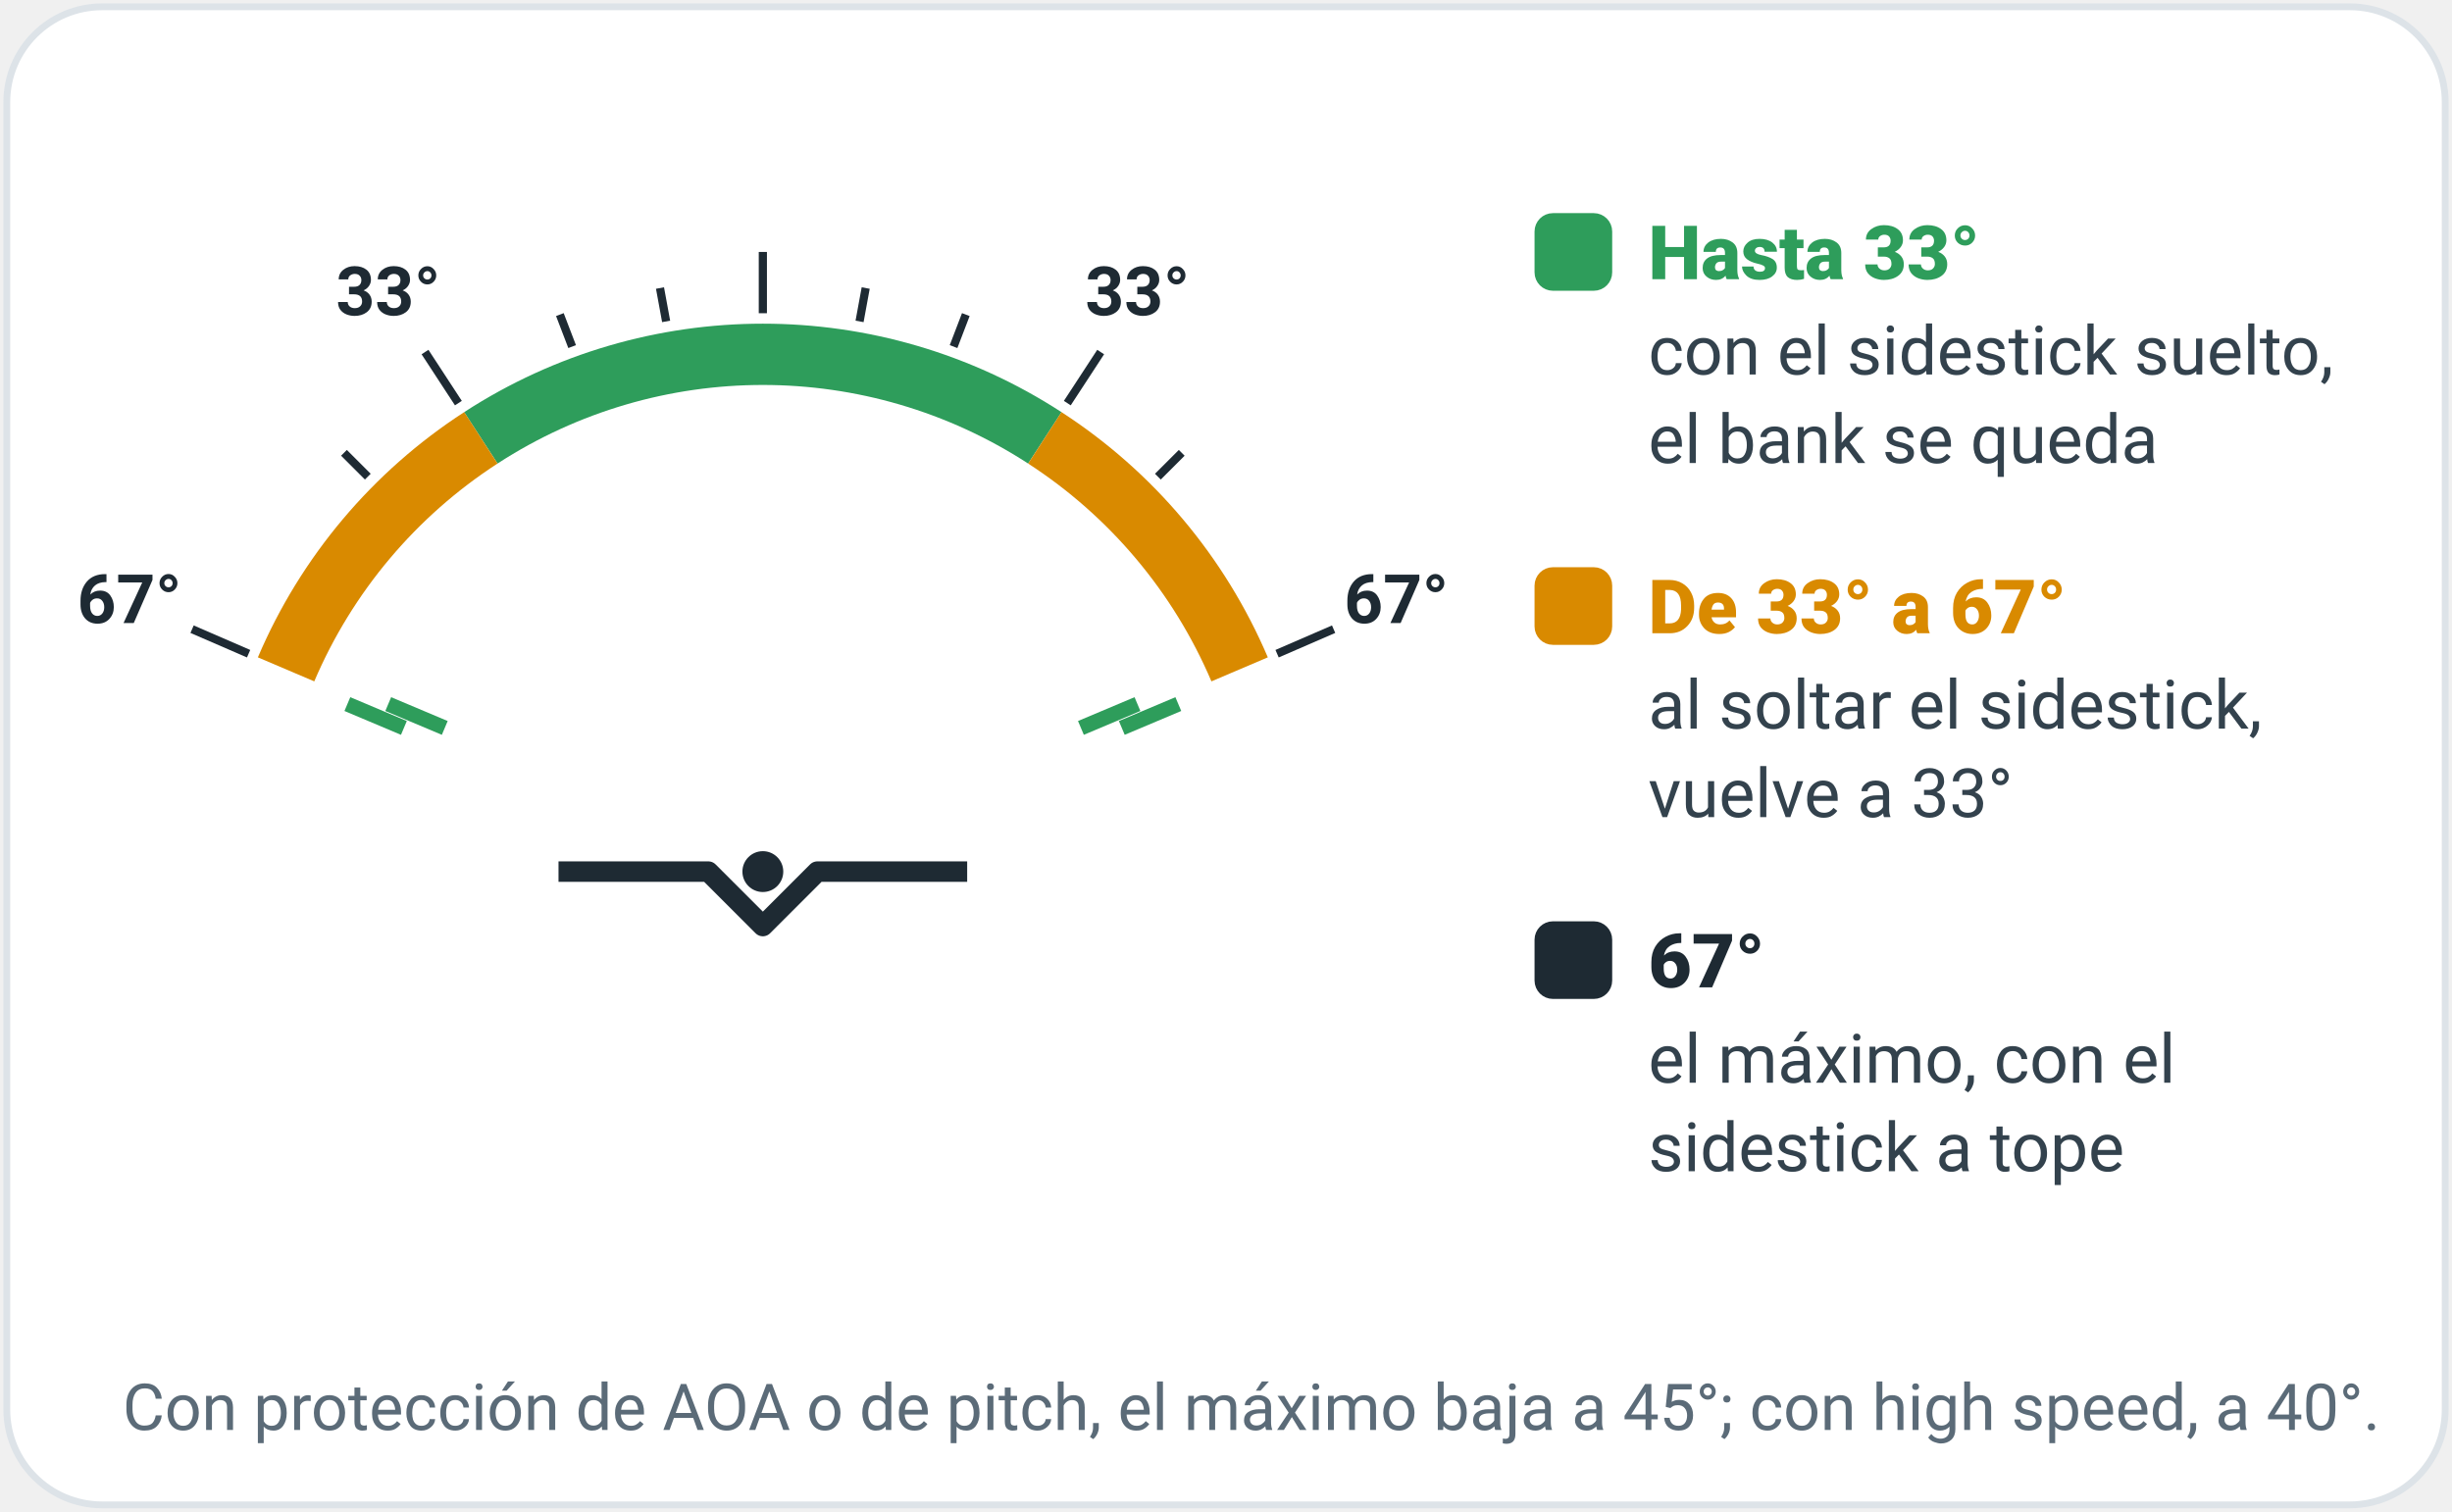
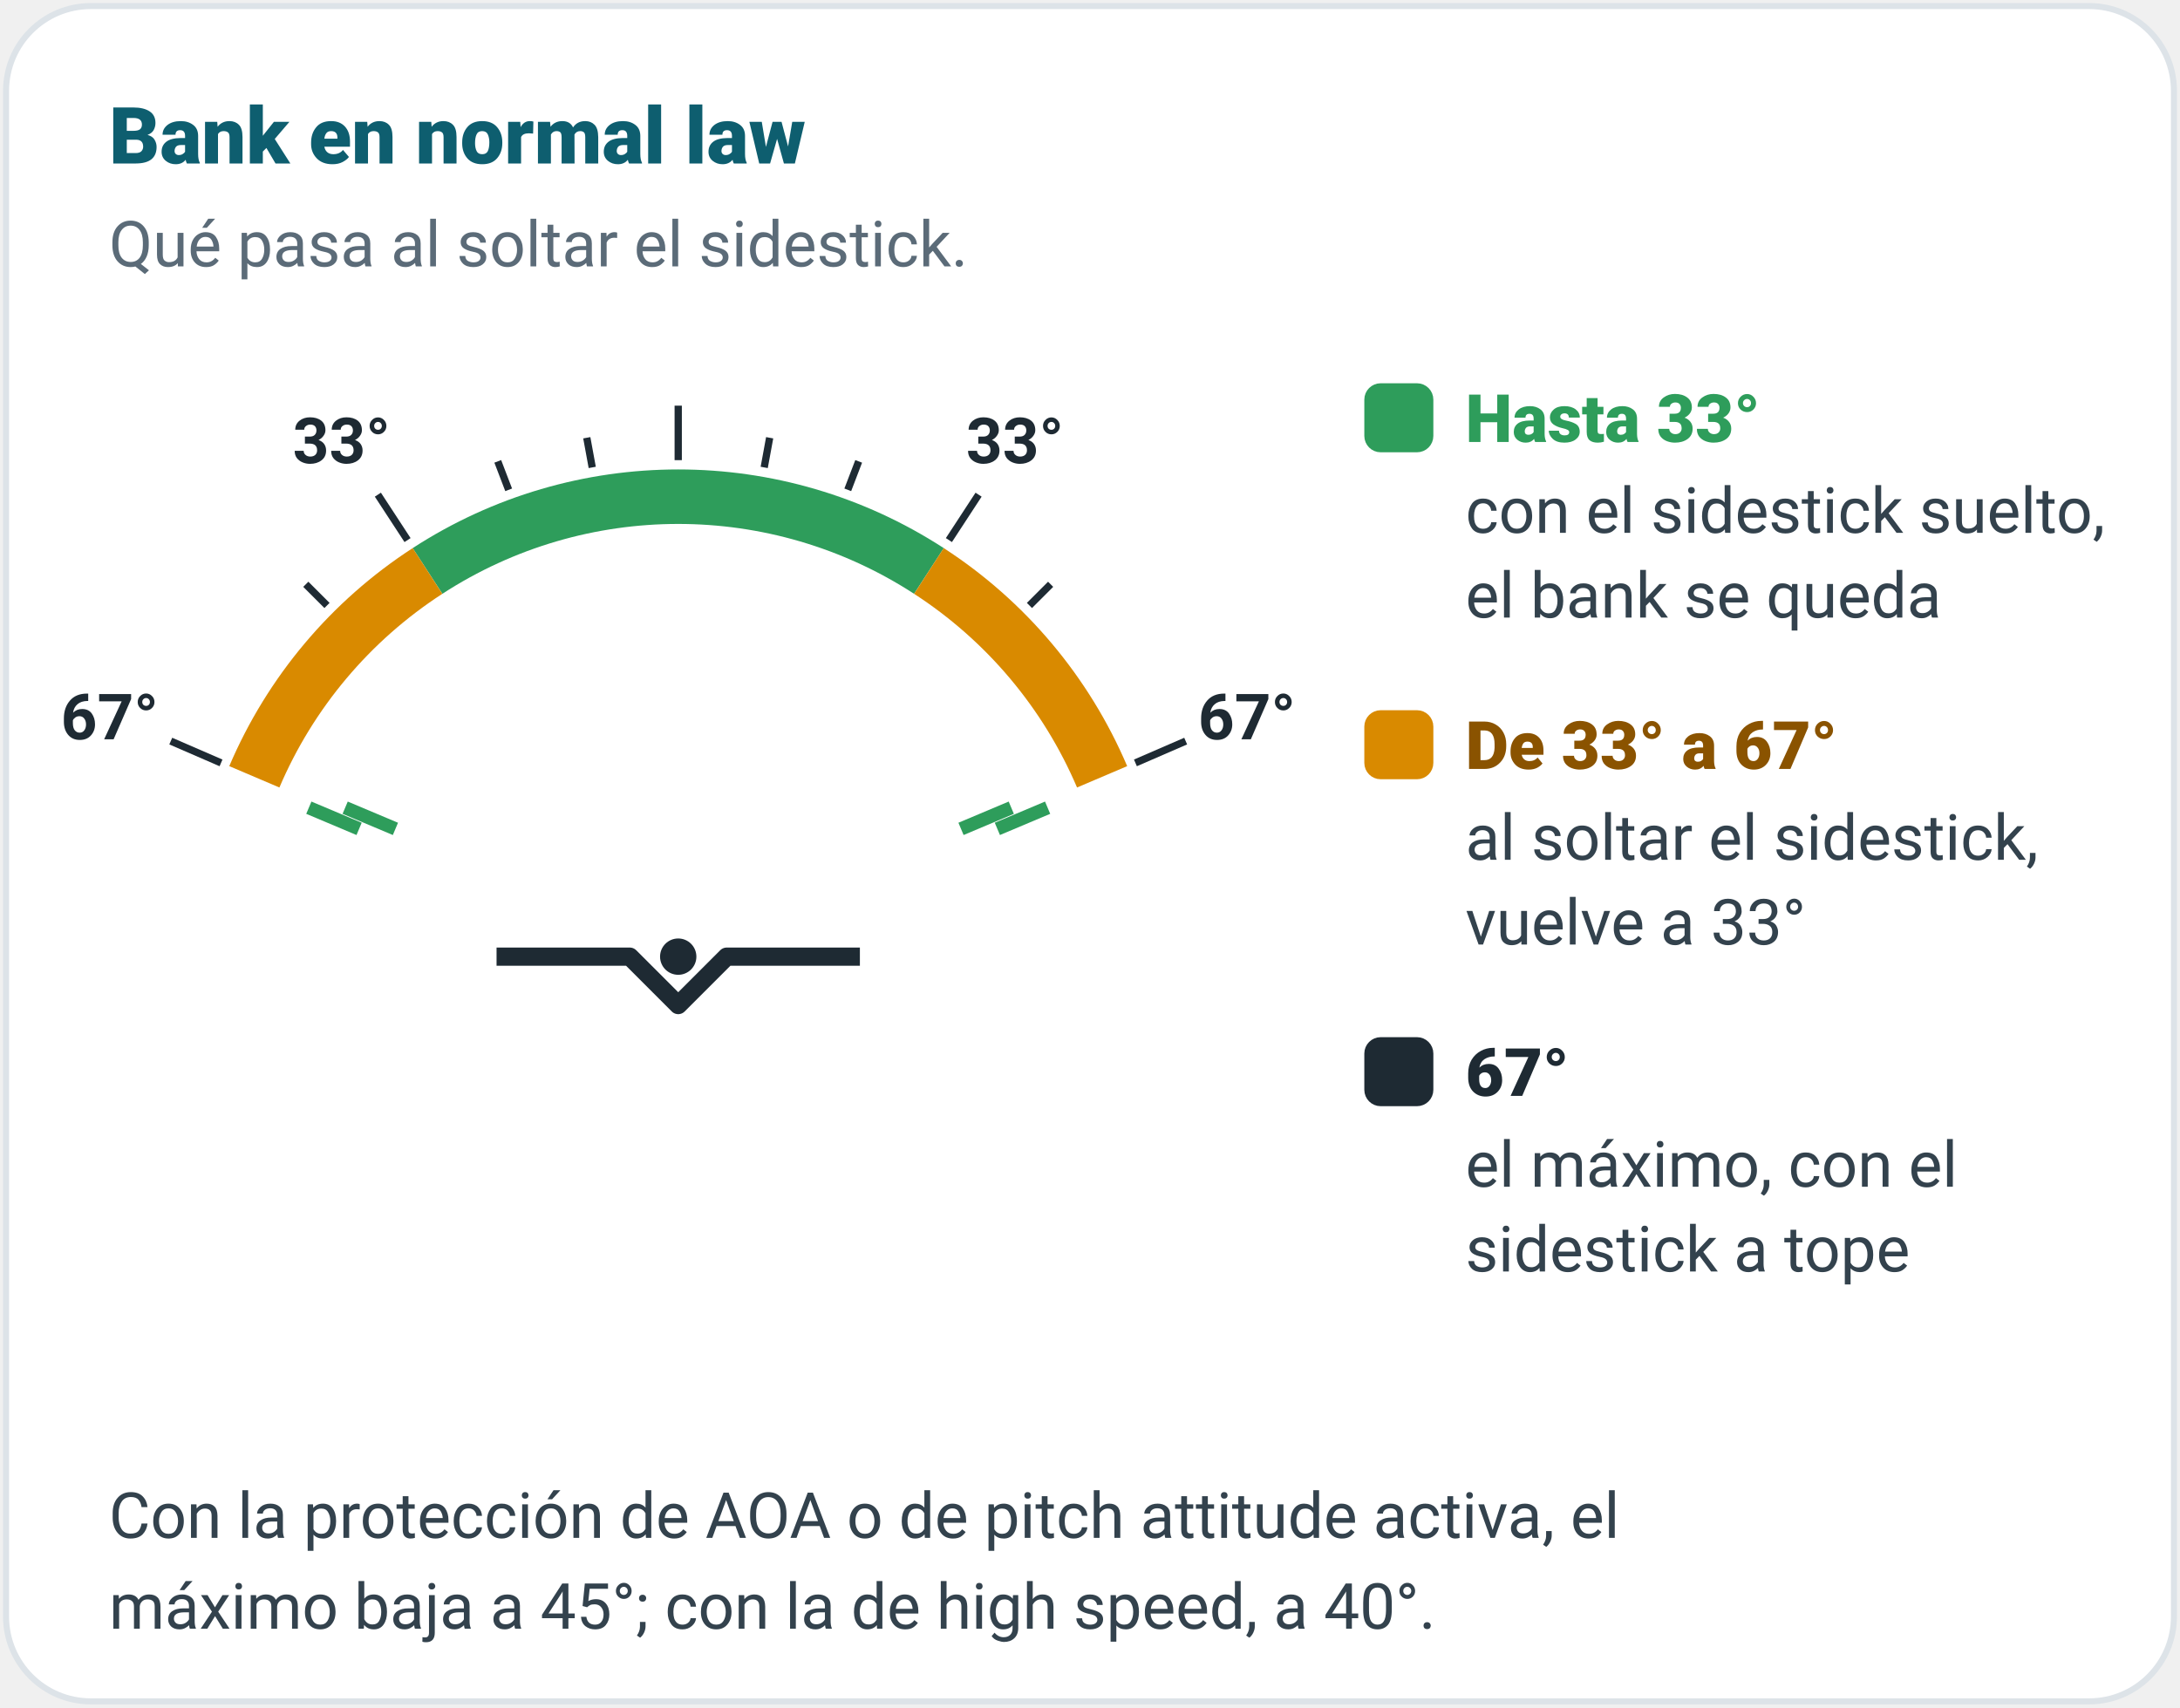
- <svg xmlns="http://www.w3.org/2000/svg" viewBox="0 0 360 222" font-family="system-ui, -apple-system, 'Segoe UI', Roboto, sans-serif" role="img" aria-labelledby="t d">
-   <rect x="1" y="1" width="358" height="220" rx="14" fill="#FFFFFF" stroke="#DDE3E8" />
-   <path d="M70.6 64.3 A76 76 0 0 1 153.4 64.3" fill="none" stroke="#2E9D5B" stroke-width="9" stroke-linecap="butt" />
-   <path d="M153.4 64.3 A76 76 0 0 1 182 98.3" fill="none" stroke="#D98A00" stroke-width="9" stroke-linecap="butt" />
-   <path d="M42 98.3 A76 76 0 0 1 70.6 64.3" fill="none" stroke="#D98A00" stroke-width="9" stroke-linecap="butt" />
-   <line x1="36.5" y1="96" x2="28.2" y2="92.4" stroke="#1E2A33" stroke-width="1.2" />
-   <line x1="54" y1="70" x2="50.5" y2="66.5" stroke="#1E2A33" stroke-width="1.2" />
-   <line x1="67.3" y1="59.2" x2="62.4" y2="51.7" stroke="#1E2A33" stroke-width="1.2" />
-   <line x1="84" y1="50.9" x2="82.2" y2="46.2" stroke="#1E2A33" stroke-width="1.2" />
-   <line x1="97.8" y1="47.2" x2="96.9" y2="42.3" stroke="#1E2A33" stroke-width="1.2" />
-   <line x1="112" y1="46" x2="112" y2="37" stroke="#1E2A33" stroke-width="1.2" />
-   <line x1="126.2" y1="47.2" x2="127.1" y2="42.3" stroke="#1E2A33" stroke-width="1.2" />
-   <line x1="140" y1="50.9" x2="141.8" y2="46.2" stroke="#1E2A33" stroke-width="1.2" />
-   <line x1="156.7" y1="59.2" x2="161.6" y2="51.7" stroke="#1E2A33" stroke-width="1.2" />
-   <line x1="170" y1="70" x2="173.5" y2="66.5" stroke="#1E2A33" stroke-width="1.2" />
-   <line x1="187.5" y1="96" x2="195.8" y2="92.4" stroke="#1E2A33" stroke-width="1.2" />
-   <text x="167" y="46.3" text-anchor="middle" font-size="10" font-weight="700" fill="#1E2A33">33°</text>
-   <text x="57" y="46.3" text-anchor="middle" font-size="10" font-weight="700" fill="#1E2A33">33°</text>
-   <text x="205" y="91.5" text-anchor="middle" font-size="10" font-weight="700" fill="#1E2A33">67°</text>
-   <text x="19" y="91.5" text-anchor="middle" font-size="10" font-weight="700" fill="#1E2A33">67°</text>
-   <line x1="167" y1="103.4" x2="158.7" y2="106.9" stroke="#2E9D5B" stroke-width="2.2" />
-   <line x1="173" y1="103.4" x2="164.7" y2="106.9" stroke="#2E9D5B" stroke-width="2.2" />
-   <line x1="51" y1="103.4" x2="59.3" y2="106.9" stroke="#2E9D5B" stroke-width="2.2" />
-   <line x1="57" y1="103.4" x2="65.3" y2="106.9" stroke="#2E9D5B" stroke-width="2.2" />
-   <path d="M82 128 h22 l8 8 l8 -8 h22" fill="none" stroke="#1E2A33" stroke-width="3" stroke-linejoin="round" />
-   <circle cx="112" cy="128" r="3" fill="#1E2A33" />
-   <rect x="226" y="32" width="10" height="10" rx="2" fill="#2E9D5B" stroke="#2E9D5B" stroke-width="1.4" />
-   <text x="242" y="41" font-size="11" font-weight="800" fill="#2E9D5B">Hasta 33°</text>
-   <text x="242" y="55" font-size="10" fill="#33424D">con el sidestick suelto,</text>
-   <text x="242" y="68" font-size="10" fill="#33424D">el bank se queda</text>
-   <rect x="226" y="84" width="10" height="10" rx="2" fill="#D98A00" stroke="#D98A00" stroke-width="1.4" />
-   <text x="242" y="93" font-size="11" font-weight="800" fill="#D98A00">De 33° a 67°</text>
-   <text x="242" y="107" font-size="10" fill="#33424D">al soltar el sidestick,</text>
-   <text x="242" y="120" font-size="10" fill="#33424D">vuelve a 33°</text>
-   <rect x="226" y="136" width="10" height="10" rx="2" fill="#1E2A33" stroke="#1E2A33" stroke-width="1.4" />
-   <text x="242" y="145" font-size="11" font-weight="800" fill="#1E2A33">67°</text>
-   <text x="242" y="159" font-size="10" fill="#33424D">el máximo, con el</text>
-   <text x="242" y="172" font-size="10" fill="#33424D">sidestick a tope</text>
-   <text x="18" y="210" font-size="9.5" fill="#5B6B78">Con protección de AOA o de pitch, el máximo baja a 45°; con high speed, a 40°.</text>
+ <svg xmlns="http://www.w3.org/2000/svg" viewBox="0 0 360 282" font-family="system-ui, -apple-system, 'Segoe UI', Roboto, sans-serif" role="img" aria-labelledby="t d">
+   <rect x="1" y="1" width="358" height="280" rx="14" fill="#FFFFFF" stroke="#DDE3E8" />
+   <text x="18" y="27" font-size="13" font-weight="800" fill="#0E5E6F">Bank en normal law</text>
+   <text x="18" y="44" font-size="10.5" fill="#5B6B78">Qué pasa al soltar el sidestick.</text>
+   <path d="M70.6 94.3 A76 76 0 0 1 153.4 94.3" fill="none" stroke="#2E9D5B" stroke-width="9" stroke-linecap="butt" />
+   <path d="M153.4 94.3 A76 76 0 0 1 182 128.3" fill="none" stroke="#D98A00" stroke-width="9" stroke-linecap="butt" />
+   <path d="M42 128.3 A76 76 0 0 1 70.6 94.3" fill="none" stroke="#D98A00" stroke-width="9" stroke-linecap="butt" />
+   <line x1="36.5" y1="126" x2="28.2" y2="122.4" stroke="#1E2A33" stroke-width="1.2" />
+   <line x1="54" y1="100" x2="50.5" y2="96.5" stroke="#1E2A33" stroke-width="1.2" />
+   <line x1="67.3" y1="89.2" x2="62.4" y2="81.7" stroke="#1E2A33" stroke-width="1.2" />
+   <line x1="84" y1="80.9" x2="82.2" y2="76.2" stroke="#1E2A33" stroke-width="1.2" />
+   <line x1="97.8" y1="77.2" x2="96.9" y2="72.3" stroke="#1E2A33" stroke-width="1.2" />
+   <line x1="112" y1="76" x2="112" y2="67" stroke="#1E2A33" stroke-width="1.2" />
+   <line x1="126.2" y1="77.2" x2="127.1" y2="72.3" stroke="#1E2A33" stroke-width="1.2" />
+   <line x1="140" y1="80.9" x2="141.8" y2="76.2" stroke="#1E2A33" stroke-width="1.2" />
+   <line x1="156.7" y1="89.2" x2="161.6" y2="81.7" stroke="#1E2A33" stroke-width="1.2" />
+   <line x1="170" y1="100" x2="173.5" y2="96.5" stroke="#1E2A33" stroke-width="1.2" />
+   <line x1="187.5" y1="126" x2="195.8" y2="122.4" stroke="#1E2A33" stroke-width="1.2" />
+   <text x="167.6" y="76.5" text-anchor="middle" font-size="10.5" font-weight="700" fill="#1E2A33">33°</text>
+   <text x="56.4" y="76.5" text-anchor="middle" font-size="10.5" font-weight="700" fill="#1E2A33">33°</text>
+   <text x="205.9" y="122.1" text-anchor="middle" font-size="10.5" font-weight="700" fill="#1E2A33">67°</text>
+   <text x="18.1" y="122.1" text-anchor="middle" font-size="10.5" font-weight="700" fill="#1E2A33">67°</text>
+   <line x1="167" y1="133.4" x2="158.7" y2="136.9" stroke="#2E9D5B" stroke-width="2.2" />
+   <line x1="173" y1="133.4" x2="164.7" y2="136.9" stroke="#2E9D5B" stroke-width="2.2" />
+   <line x1="51" y1="133.4" x2="59.3" y2="136.9" stroke="#2E9D5B" stroke-width="2.2" />
+   <line x1="57" y1="133.4" x2="65.3" y2="136.9" stroke="#2E9D5B" stroke-width="2.2" />
+   <path d="M82 158 h22 l8 8 l8 -8 h22" fill="none" stroke="#1E2A33" stroke-width="3" stroke-linejoin="round" />
+   <circle cx="112" cy="158" r="3" fill="#1E2A33" />
+   <rect x="226" y="64" width="10" height="10" rx="2" fill="#2E9D5B" stroke="#2E9D5B" stroke-width="1.4" />
+   <text x="242" y="73" font-size="11" font-weight="800" fill="#2E9D5B">Hasta 33°</text>
+   <text x="242" y="88" font-size="10.5" fill="#33424D">con el sidestick suelto,</text>
+   <text x="242" y="102" font-size="10.5" fill="#33424D">el bank se queda</text>
+   <rect x="226" y="118" width="10" height="10" rx="2" fill="#D98A00" stroke="#D98A00" stroke-width="1.4" />
+   <text x="242" y="127" font-size="11" font-weight="800" fill="#8A5300">De 33° a 67°</text>
+   <text x="242" y="142" font-size="10.5" fill="#33424D">al soltar el sidestick,</text>
+   <text x="242" y="156" font-size="10.5" fill="#33424D">vuelve a 33°</text>
+   <rect x="226" y="172" width="10" height="10" rx="2" fill="#1E2A33" stroke="#1E2A33" stroke-width="1.4" />
+   <text x="242" y="181" font-size="11" font-weight="800" fill="#1E2A33">67°</text>
+   <text x="242" y="196" font-size="10.5" fill="#33424D">el máximo, con el</text>
+   <text x="242" y="210" font-size="10.5" fill="#33424D">sidestick a tope</text>
+   <text x="18" y="254" font-size="10.5" fill="#33424D">Con la protección de AOA o de pitch attitude activa, el</text>
+   <text x="18" y="269" font-size="10.5" fill="#33424D">máximo baja a 45°; con la de high speed, a 40°.</text>
</svg>
